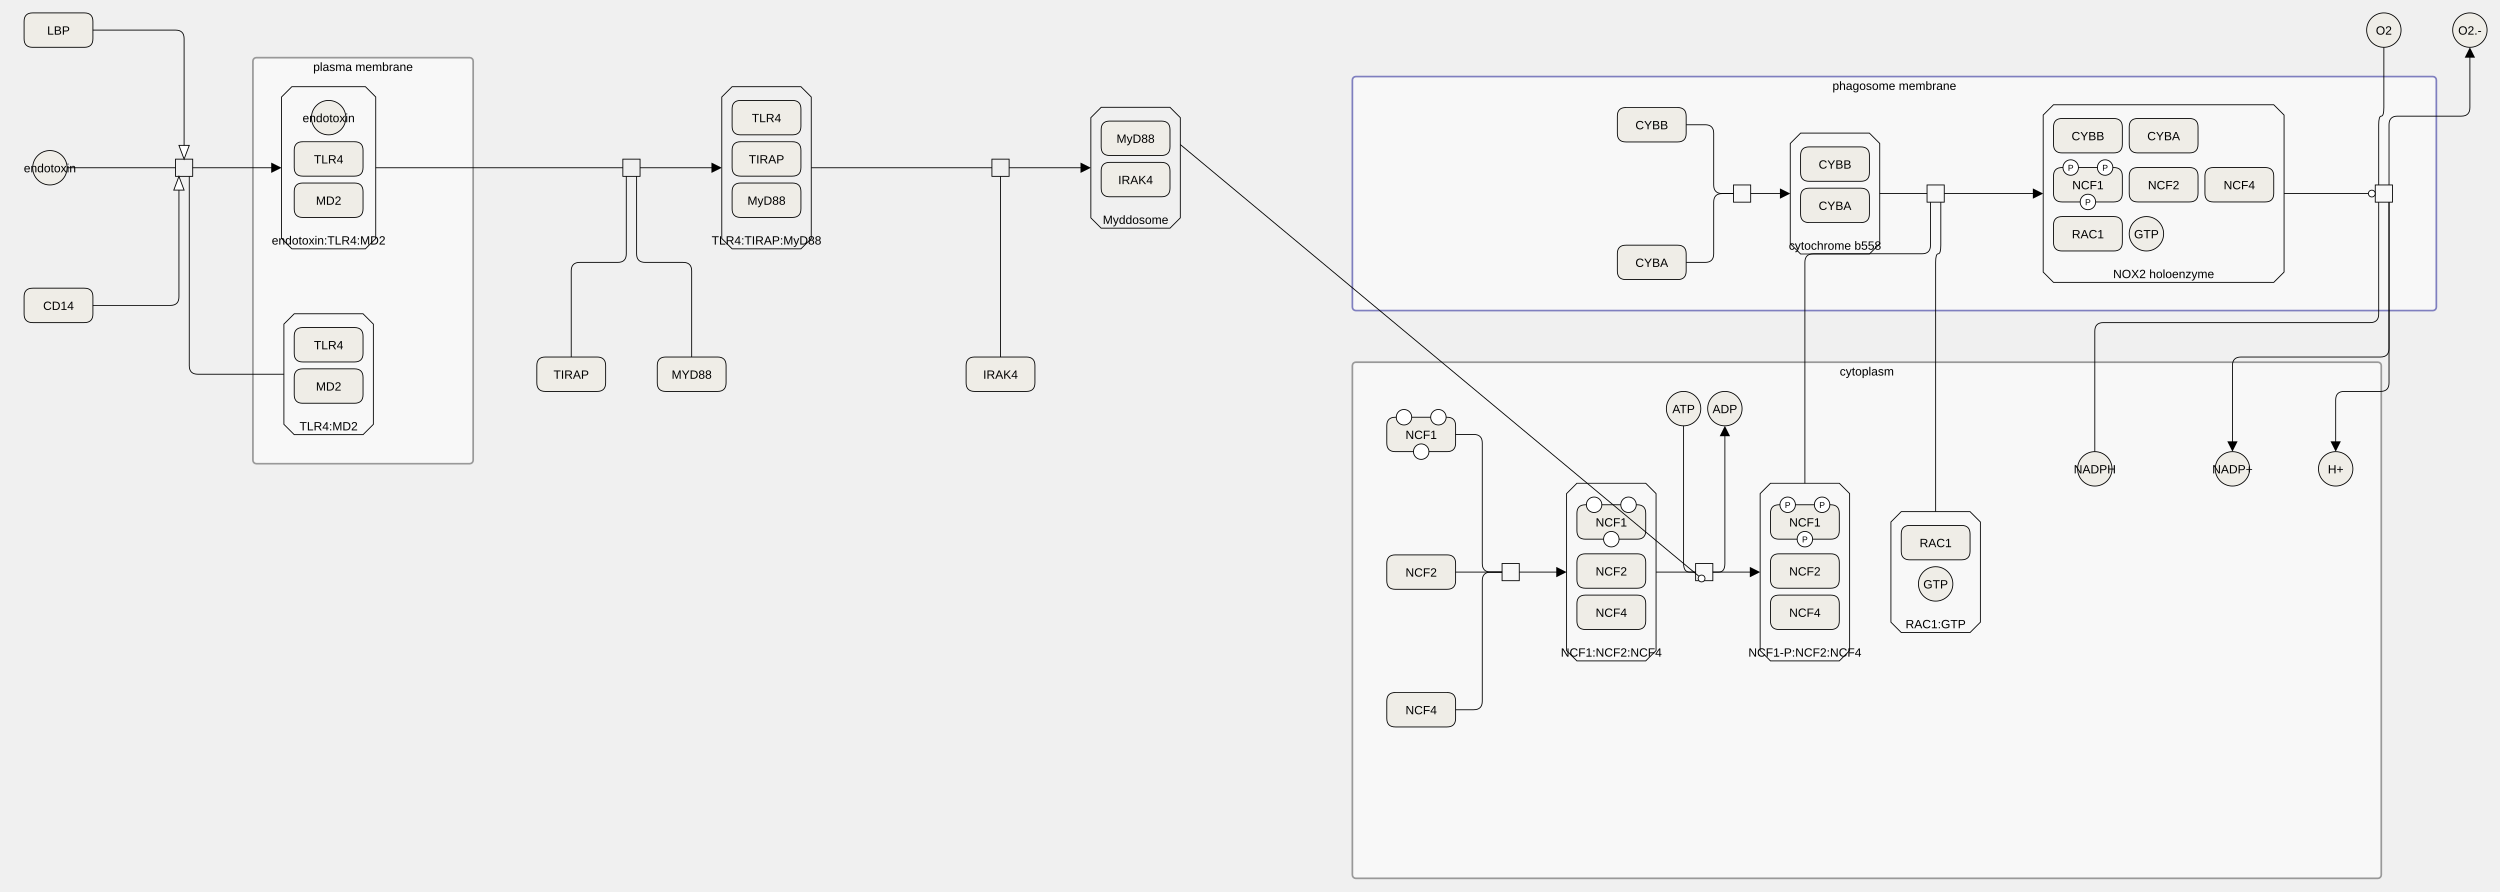
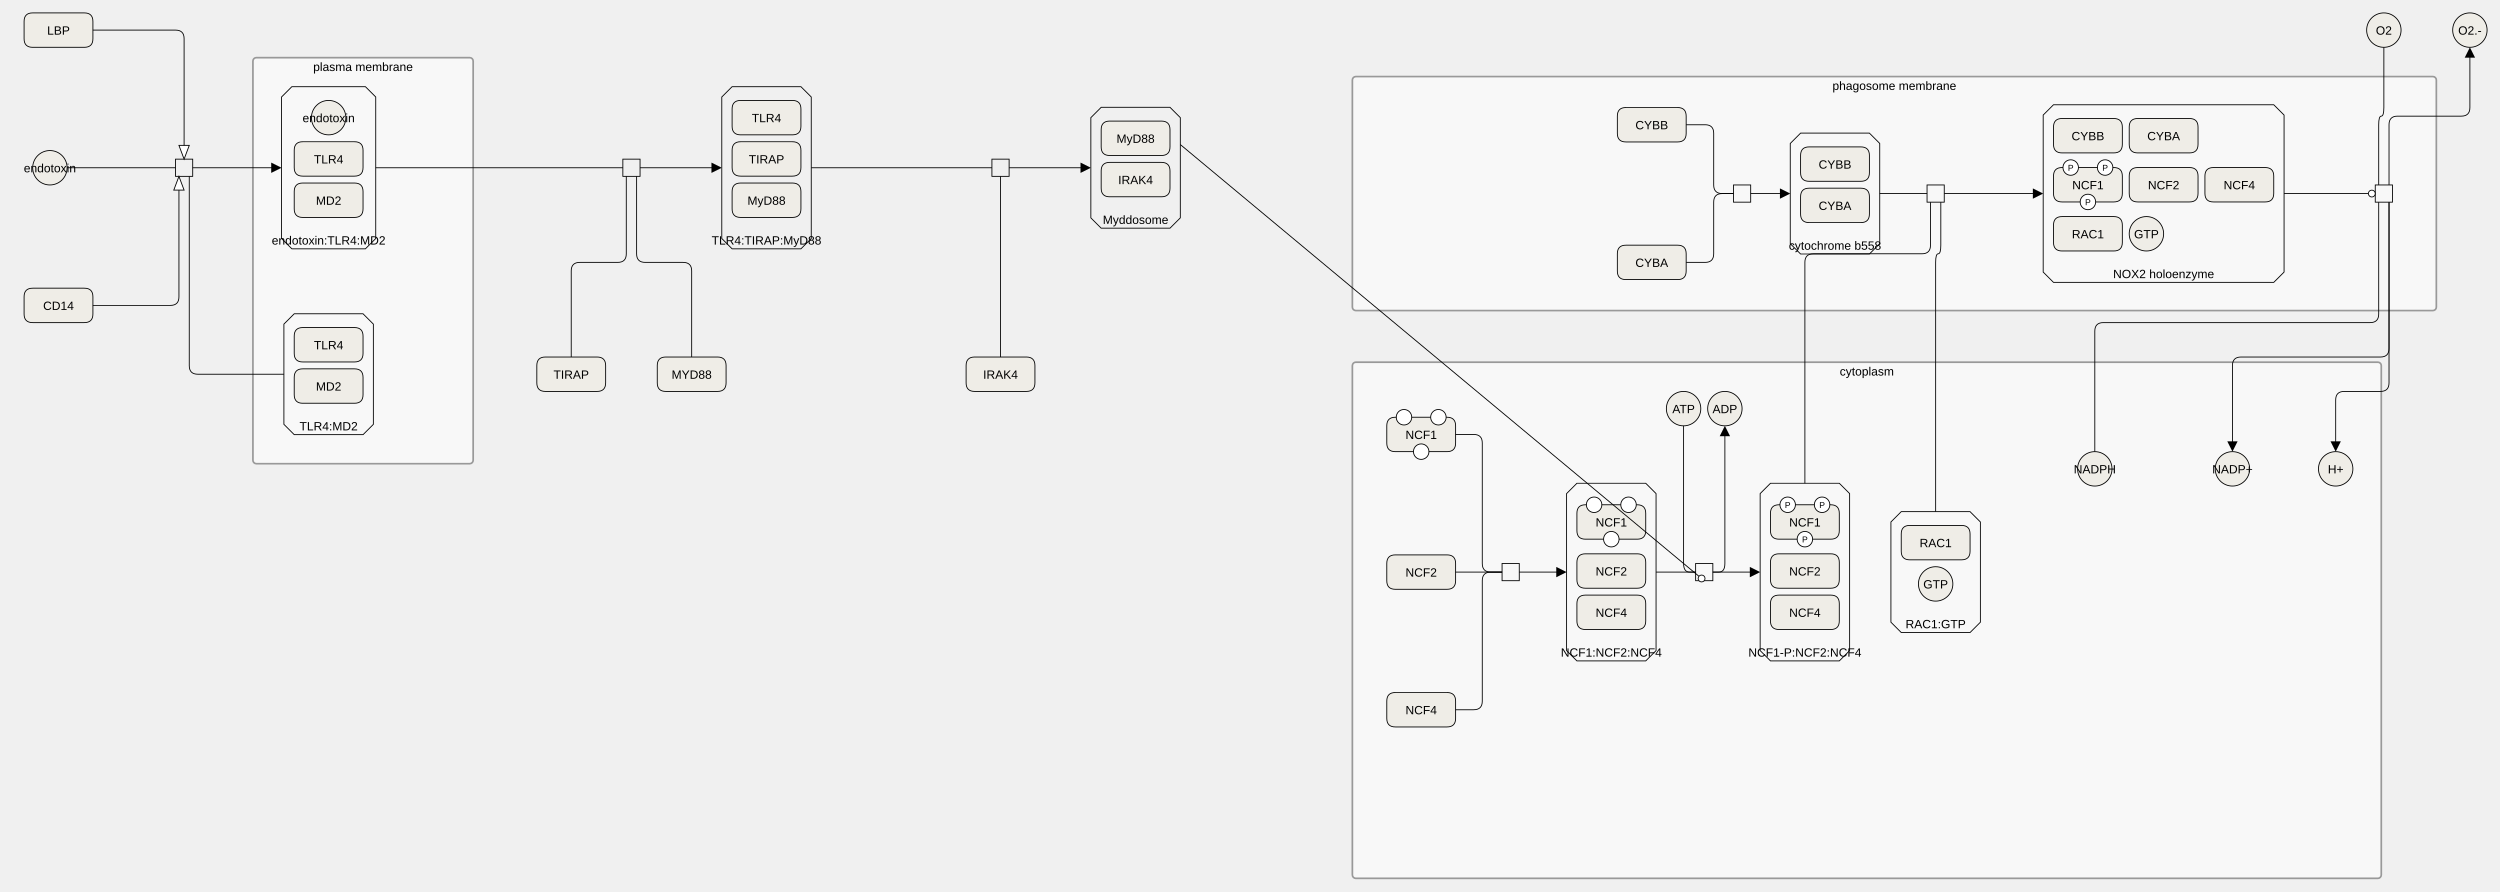
<svg xmlns="http://www.w3.org/2000/svg" width="2906" height="1036" viewBox="0 0 2906 1036" stroke-linecap="butt" stroke-miterlimit="10">
  <g transform="translate(28,15)">
    <path d="M1544 410 C1544 407.791 1545.791 406 1548 406 L2736 406 C2738.209 406 2740 407.791 2740 410 L2740 1002 C2740 1004.209 2738.209 1006 2736 1006 L1548 1006 C1545.791 1006 1544 1004.209 1544 1002 Z" fill="#F8F8F8" stroke="none" />
    <path d="M1544 410 C1544 407.791 1545.791 406 1548 406 L2736 406 C2738.209 406 2740 407.791 2740 410 L2740 1002 C2740 1004.209 2738.209 1006 2736 1006 L1548 1006 C1545.791 1006 1544 1004.209 1544 1002 Z" fill="none" stroke="#999999" stroke-width="2" />
    <text x="2142" y="421.541" text-anchor="middle" font-family="'Dialog', Arial, Helvetica, sans-serif" font-size="14" fill="#000000" stroke="none" xml:space="preserve">cytoplasm</text>
    <path d="M1544 78 C1544 75.791 1545.791 74 1548 74 L2800 74 C2802.209 74 2804 75.791 2804 78 L2804 342 C2804 344.209 2802.209 346 2800 346 L1548 346 C1545.791 346 1544 344.209 1544 342 Z" fill="#F8F8F8" stroke="none" />
-     <path d="M1544 78 C1544 75.791 1545.791 74 1548 74 L2800 74 C2802.209 74 2804 75.791 2804 78 L2804 342 C2804 344.209 2802.209 346 2800 346 L1548 346 C1545.791 346 1544 344.209 1544 342 Z" fill="none" stroke="#7F7FBF" stroke-width="2" />
+     <path d="M1544 78 C1544 75.791 1545.791 74 1548 74 L2800 74 C2802.209 74 2804 75.791 2804 78 L2804 342 C2804 344.209 2802.209 346 2800 346 L1548 346 C1545.791 346 1544 344.209 1544 342 Z" fill="none" stroke="#999999" stroke-width="2" />
    <text x="2174" y="89.541" text-anchor="middle" font-family="'Dialog', Arial, Helvetica, sans-serif" font-size="14" fill="#000000" stroke="none" xml:space="preserve">phagosome membrane</text>
    <path d="M266 56 C266 53.791 267.791 52 270 52 L518 52 C520.209 52 522 53.791 522 56 L522 520 C522 522.209 520.209 524 518 524 L270 524 C267.791 524 266 522.209 266 520 Z" fill="#F8F8F8" stroke="none" />
    <path d="M266 56 C266 53.791 267.791 52 270 52 L518 52 C520.209 52 522 53.791 522 56 L522 520 C522 522.209 520.209 524 518 524 L270 524 C267.791 524 266 522.209 266 520 Z" fill="none" stroke="#999999" stroke-width="2" />
    <text x="394" y="67.541" text-anchor="middle" font-family="'Dialog', Arial, Helvetica, sans-serif" font-size="14" fill="#000000" stroke="none" xml:space="preserve">plasma membrane</text>
    <path d="M1584 480 Q1584 470 1594 470 L1654 470 Q1664 470 1664 480 L1664 500 Q1664 510 1654 510 L1594 510 Q1584 510 1584 500 Z" fill="#EFEDE7" stroke="none" />
    <path d="M1584 480 Q1584 470 1594 470 L1654 470 Q1664 470 1664 480 L1664 500 Q1664 510 1654 510 L1594 510 Q1584 510 1584 500 Z" fill="none" stroke="#000000" />
    <text x="1624" y="495.291" text-anchor="middle" font-family="'Dialog', Arial, Helvetica, sans-serif" font-size="14" fill="#000000" stroke="none" xml:space="preserve">NCF1</text>
    <path d="M1595 470 C1595 465.029 1599.029 461 1604 461 L1604 461 C1608.971 461 1613 465.029 1613 470 L1613 470 C1613 474.971 1608.971 479 1604 479 L1604 479 C1599.029 479 1595 474.971 1595 470 Z" fill="#FFFFFF" stroke="none" />
    <path d="M1595 470 C1595 465.029 1599.029 461 1604 461 L1604 461 C1608.971 461 1613 465.029 1613 470 L1613 470 C1613 474.971 1608.971 479 1604 479 L1604 479 C1599.029 479 1595 474.971 1595 470 Z" fill="none" stroke="#000000" />
    <path d="M1635 470 C1635 465.029 1639.029 461 1644 461 L1644 461 C1648.971 461 1653 465.029 1653 470 L1653 470 C1653 474.971 1648.971 479 1644 479 L1644 479 C1639.029 479 1635 474.971 1635 470 Z" fill="#FFFFFF" stroke="none" />
    <path d="M1635 470 C1635 465.029 1639.029 461 1644 461 L1644 461 C1648.971 461 1653 465.029 1653 470 L1653 470 C1653 474.971 1648.971 479 1644 479 L1644 479 C1639.029 479 1635 474.971 1635 470 Z" fill="none" stroke="#000000" />
    <path d="M1615 510 C1615 505.029 1619.029 501 1624 501 L1624 501 C1628.971 501 1633 505.029 1633 510 L1633 510 C1633 514.971 1628.971 519 1624 519 L1624 519 C1619.029 519 1615 514.971 1615 510 Z" fill="#FFFFFF" stroke="none" />
    <path d="M1615 510 C1615 505.029 1619.029 501 1624 501 L1624 501 C1628.971 501 1633 505.029 1633 510 L1633 510 C1633 514.971 1628.971 519 1624 519 L1624 519 C1619.029 519 1615 514.971 1615 510 Z" fill="none" stroke="#000000" />
    <path d="M1584 640 Q1584 630 1594 630 L1654 630 Q1664 630 1664 640 L1664 660 Q1664 670 1654 670 L1594 670 Q1584 670 1584 660 Z" fill="#EFEDE7" stroke="none" />
    <path d="M1584 640 Q1584 630 1594 630 L1654 630 Q1664 630 1664 640 L1664 660 Q1664 670 1654 670 L1594 670 Q1584 670 1584 660 Z" fill="none" stroke="#000000" />
    <text x="1624" y="655.291" text-anchor="middle" font-family="'Dialog', Arial, Helvetica, sans-serif" font-size="14" fill="#000000" stroke="none" xml:space="preserve">NCF2</text>
    <path d="M1584 800 Q1584 790 1594 790 L1654 790 Q1664 790 1664 800 L1664 820 Q1664 830 1654 830 L1594 830 Q1584 830 1584 820 Z" fill="#EFEDE7" stroke="none" />
    <path d="M1584 800 Q1584 790 1594 790 L1654 790 Q1664 790 1664 800 L1664 820 Q1664 830 1654 830 L1594 830 Q1584 830 1584 820 Z" fill="none" stroke="#000000" />
    <text x="1624" y="815.291" text-anchor="middle" font-family="'Dialog', Arial, Helvetica, sans-serif" font-size="14" fill="#000000" stroke="none" xml:space="preserve">NCF4</text>
    <path d="M1805 546.75 L1885 546.75 L1897 558.75 L1897 741.25 L1885 753.25 L1805 753.25 L1793 741.25 L1793 558.75 Z" fill="none" stroke="#000000" />
    <text x="1845" y="748.291" text-anchor="middle" font-family="'Dialog', Arial, Helvetica, sans-serif" font-size="14" fill="#000000" stroke="none" xml:space="preserve">NCF1:NCF2:NCF4</text>
    <path d="M1805 581.75 Q1805 571.75 1815 571.75 L1875 571.75 Q1885 571.75 1885 581.75 L1885 601.75 Q1885 611.75 1875 611.75 L1815 611.75 Q1805 611.75 1805 601.75 Z" fill="#EFEDE7" stroke="none" />
    <path d="M1805 581.75 Q1805 571.75 1815 571.75 L1875 571.75 Q1885 571.75 1885 581.75 L1885 601.75 Q1885 611.75 1875 611.75 L1815 611.75 Q1805 611.75 1805 601.75 Z" fill="none" stroke="#000000" />
    <text x="1845" y="597.041" text-anchor="middle" font-family="'Dialog', Arial, Helvetica, sans-serif" font-size="14" fill="#000000" stroke="none" xml:space="preserve">NCF1</text>
    <path d="M1816 571.75 C1816 566.779 1820.029 562.75 1825 562.75 L1825 562.75 C1829.971 562.75 1834 566.779 1834 571.75 L1834 571.75 C1834 576.721 1829.971 580.75 1825 580.75 L1825 580.75 C1820.029 580.75 1816 576.721 1816 571.75 Z" fill="#FFFFFF" stroke="none" />
    <path d="M1816 571.75 C1816 566.779 1820.029 562.75 1825 562.75 L1825 562.75 C1829.971 562.75 1834 566.779 1834 571.75 L1834 571.75 C1834 576.721 1829.971 580.75 1825 580.75 L1825 580.75 C1820.029 580.75 1816 576.721 1816 571.75 Z" fill="none" stroke="#000000" />
    <path d="M1856 571.75 C1856 566.779 1860.029 562.75 1865 562.75 L1865 562.75 C1869.971 562.75 1874 566.779 1874 571.75 L1874 571.75 C1874 576.721 1869.971 580.75 1865 580.75 L1865 580.75 C1860.029 580.75 1856 576.721 1856 571.75 Z" fill="#FFFFFF" stroke="none" />
    <path d="M1856 571.75 C1856 566.779 1860.029 562.75 1865 562.75 L1865 562.75 C1869.971 562.75 1874 566.779 1874 571.75 L1874 571.75 C1874 576.721 1869.971 580.75 1865 580.75 L1865 580.75 C1860.029 580.75 1856 576.721 1856 571.75 Z" fill="none" stroke="#000000" />
    <path d="M1836 611.75 C1836 606.779 1840.029 602.75 1845 602.75 L1845 602.75 C1849.971 602.75 1854 606.779 1854 611.75 L1854 611.75 C1854 616.721 1849.971 620.75 1845 620.75 L1845 620.75 C1840.029 620.75 1836 616.721 1836 611.75 Z" fill="#FFFFFF" stroke="none" />
    <path d="M1836 611.75 C1836 606.779 1840.029 602.75 1845 602.75 L1845 602.75 C1849.971 602.75 1854 606.779 1854 611.75 L1854 611.75 C1854 616.721 1849.971 620.75 1845 620.75 L1845 620.75 C1840.029 620.75 1836 616.721 1836 611.75 Z" fill="none" stroke="#000000" />
    <path d="M1805 638.75 Q1805 628.75 1815 628.75 L1875 628.75 Q1885 628.75 1885 638.75 L1885 658.75 Q1885 668.75 1875 668.75 L1815 668.75 Q1805 668.75 1805 658.75 Z" fill="#EFEDE7" stroke="none" />
    <path d="M1805 638.75 Q1805 628.75 1815 628.75 L1875 628.75 Q1885 628.75 1885 638.75 L1885 658.75 Q1885 668.75 1875 668.75 L1815 668.75 Q1805 668.75 1805 658.75 Z" fill="none" stroke="#000000" />
    <text x="1845" y="654.041" text-anchor="middle" font-family="'Dialog', Arial, Helvetica, sans-serif" font-size="14" fill="#000000" stroke="none" xml:space="preserve">NCF2</text>
    <path d="M1805 686.75 Q1805 676.75 1815 676.75 L1875 676.75 Q1885 676.75 1885 686.75 L1885 706.75 Q1885 716.75 1875 716.75 L1815 716.75 Q1805 716.75 1805 706.75 Z" fill="#EFEDE7" stroke="none" />
    <path d="M1805 686.75 Q1805 676.75 1815 676.75 L1875 676.75 Q1885 676.75 1885 686.75 L1885 706.75 Q1885 716.75 1875 716.75 L1815 716.75 Q1805 716.75 1805 706.75 Z" fill="none" stroke="#000000" />
    <text x="1845" y="702.041" text-anchor="middle" font-family="'Dialog', Arial, Helvetica, sans-serif" font-size="14" fill="#000000" stroke="none" xml:space="preserve">NCF4</text>
    <path d="M1909 460 C1909 448.954 1917.954 440 1929 440 L1929 440 C1940.046 440 1949 448.954 1949 460 L1949 460 C1949 471.046 1940.046 480 1929 480 L1929 480 C1917.954 480 1909 471.046 1909 460 Z" fill="#EFEDE7" stroke="none" />
    <path d="M1909 460 C1909 448.954 1917.954 440 1929 440 L1929 440 C1940.046 440 1949 448.954 1949 460 L1949 460 C1949 471.046 1940.046 480 1929 480 L1929 480 C1917.954 480 1909 471.046 1909 460 Z" fill="none" stroke="#000000" />
    <text x="1929" y="465.291" text-anchor="middle" font-family="'Dialog', Arial, Helvetica, sans-serif" font-size="14" fill="#000000" stroke="none" xml:space="preserve">ATP</text>
    <path d="M1957 460 C1957 448.954 1965.954 440 1977 440 L1977 440 C1988.046 440 1997 448.954 1997 460 L1997 460 C1997 471.046 1988.046 480 1977 480 L1977 480 C1965.954 480 1957 471.046 1957 460 Z" fill="#EFEDE7" stroke="none" />
    <path d="M1957 460 C1957 448.954 1965.954 440 1977 440 L1977 440 C1988.046 440 1997 448.954 1997 460 L1997 460 C1997 471.046 1988.046 480 1977 480 L1977 480 C1965.954 480 1957 471.046 1957 460 Z" fill="none" stroke="#000000" />
    <text x="1977" y="465.291" text-anchor="middle" font-family="'Dialog', Arial, Helvetica, sans-serif" font-size="14" fill="#000000" stroke="none" xml:space="preserve">ADP</text>
    <path d="M2030 546.75 L2110 546.75 L2122 558.75 L2122 741.25 L2110 753.25 L2030 753.25 L2018 741.25 L2018 558.75 Z" fill="none" stroke="#000000" />
    <text x="2070" y="748.291" text-anchor="middle" font-family="'Dialog', Arial, Helvetica, sans-serif" font-size="14" fill="#000000" stroke="none" xml:space="preserve">NCF1-P:NCF2:NCF4</text>
    <path d="M2030 581.75 Q2030 571.75 2040 571.75 L2100 571.75 Q2110 571.75 2110 581.75 L2110 601.75 Q2110 611.75 2100 611.75 L2040 611.75 Q2030 611.75 2030 601.75 Z" fill="#EFEDE7" stroke="none" />
    <path d="M2030 581.75 Q2030 571.75 2040 571.75 L2100 571.75 Q2110 571.75 2110 581.75 L2110 601.75 Q2110 611.75 2100 611.75 L2040 611.75 Q2030 611.75 2030 601.75 Z" fill="none" stroke="#000000" />
    <text x="2070" y="597.041" text-anchor="middle" font-family="'Dialog', Arial, Helvetica, sans-serif" font-size="14" fill="#000000" stroke="none" xml:space="preserve">NCF1</text>
    <path d="M2041 571.75 C2041 566.779 2045.029 562.75 2050 562.75 L2050 562.75 C2054.971 562.75 2059 566.779 2059 571.75 L2059 571.75 C2059 576.721 2054.971 580.75 2050 580.75 L2050 580.75 C2045.029 580.75 2041 576.721 2041 571.75 Z" fill="#FFFFFF" stroke="none" />
    <path d="M2041 571.75 C2041 566.779 2045.029 562.75 2050 562.75 L2050 562.75 C2054.971 562.75 2059 566.779 2059 571.75 L2059 571.75 C2059 576.721 2054.971 580.75 2050 580.75 L2050 580.75 C2045.029 580.75 2041 576.721 2041 571.75 Z" fill="none" stroke="#000000" />
    <text x="2050" y="575.529" text-anchor="middle" font-family="'Dialog', Arial, Helvetica, sans-serif" font-size="10" fill="#000000" stroke="none" xml:space="preserve">P</text>
    <path d="M2081 571.75 C2081 566.779 2085.029 562.75 2090 562.75 L2090 562.75 C2094.971 562.75 2099 566.779 2099 571.75 L2099 571.75 C2099 576.721 2094.971 580.75 2090 580.75 L2090 580.75 C2085.029 580.75 2081 576.721 2081 571.75 Z" fill="#FFFFFF" stroke="none" />
    <path d="M2081 571.75 C2081 566.779 2085.029 562.75 2090 562.75 L2090 562.75 C2094.971 562.75 2099 566.779 2099 571.75 L2099 571.75 C2099 576.721 2094.971 580.75 2090 580.75 L2090 580.75 C2085.029 580.75 2081 576.721 2081 571.75 Z" fill="none" stroke="#000000" />
    <text x="2090" y="575.529" text-anchor="middle" font-family="'Dialog', Arial, Helvetica, sans-serif" font-size="10" fill="#000000" stroke="none" xml:space="preserve">P</text>
    <path d="M2061 611.75 C2061 606.779 2065.029 602.75 2070 602.75 L2070 602.75 C2074.971 602.75 2079 606.779 2079 611.75 L2079 611.75 C2079 616.721 2074.971 620.75 2070 620.75 L2070 620.75 C2065.029 620.75 2061 616.721 2061 611.75 Z" fill="#FFFFFF" stroke="none" />
    <path d="M2061 611.75 C2061 606.779 2065.029 602.75 2070 602.75 L2070 602.75 C2074.971 602.75 2079 606.779 2079 611.75 L2079 611.75 C2079 616.721 2074.971 620.75 2070 620.75 L2070 620.75 C2065.029 620.75 2061 616.721 2061 611.75 Z" fill="none" stroke="#000000" />
    <text x="2070" y="615.529" text-anchor="middle" font-family="'Dialog', Arial, Helvetica, sans-serif" font-size="10" fill="#000000" stroke="none" xml:space="preserve">P</text>
    <path d="M2030 638.75 Q2030 628.75 2040 628.75 L2100 628.75 Q2110 628.75 2110 638.75 L2110 658.75 Q2110 668.75 2100 668.75 L2040 668.75 Q2030 668.75 2030 658.75 Z" fill="#EFEDE7" stroke="none" />
    <path d="M2030 638.75 Q2030 628.75 2040 628.75 L2100 628.75 Q2110 628.75 2110 638.75 L2110 658.75 Q2110 668.75 2100 668.75 L2040 668.75 Q2030 668.75 2030 658.75 Z" fill="none" stroke="#000000" />
    <text x="2070" y="654.041" text-anchor="middle" font-family="'Dialog', Arial, Helvetica, sans-serif" font-size="14" fill="#000000" stroke="none" xml:space="preserve">NCF2</text>
    <path d="M2030 686.75 Q2030 676.75 2040 676.75 L2100 676.75 Q2110 676.75 2110 686.75 L2110 706.75 Q2110 716.75 2100 716.75 L2040 716.75 Q2030 716.75 2030 706.75 Z" fill="#EFEDE7" stroke="none" />
    <path d="M2030 686.75 Q2030 676.75 2040 676.75 L2100 676.75 Q2110 676.75 2110 686.75 L2110 706.75 Q2110 716.75 2100 716.75 L2040 716.75 Q2030 716.75 2030 706.75 Z" fill="none" stroke="#000000" />
    <text x="2070" y="702.041" text-anchor="middle" font-family="'Dialog', Arial, Helvetica, sans-serif" font-size="14" fill="#000000" stroke="none" xml:space="preserve">NCF4</text>
    <path d="M2182 579.75 L2262 579.75 L2274 591.75 L2274 708.25 L2262 720.25 L2182 720.25 L2170 708.25 L2170 591.75 Z" fill="none" stroke="#000000" />
    <text x="2222" y="715.291" text-anchor="middle" font-family="'Dialog', Arial, Helvetica, sans-serif" font-size="14" fill="#000000" stroke="none" xml:space="preserve">RAC1:GTP</text>
    <path d="M2182 605.75 Q2182 595.75 2192 595.75 L2252 595.75 Q2262 595.75 2262 605.75 L2262 625.75 Q2262 635.75 2252 635.75 L2192 635.75 Q2182 635.75 2182 625.75 Z" fill="#EFEDE7" stroke="none" />
    <path d="M2182 605.75 Q2182 595.75 2192 595.75 L2252 595.75 Q2262 595.75 2262 605.75 L2262 625.75 Q2262 635.75 2252 635.75 L2192 635.75 Q2182 635.75 2182 625.75 Z" fill="none" stroke="#000000" />
    <text x="2222" y="621.041" text-anchor="middle" font-family="'Dialog', Arial, Helvetica, sans-serif" font-size="14" fill="#000000" stroke="none" xml:space="preserve">RAC1</text>
    <path d="M2202 663.75 C2202 652.704 2210.954 643.75 2222 643.75 L2222 643.75 C2233.046 643.75 2242 652.704 2242 663.75 L2242 663.75 C2242 674.796 2233.046 683.75 2222 683.75 L2222 683.75 C2210.954 683.75 2202 674.796 2202 663.75 Z" fill="#EFEDE7" stroke="none" />
    <path d="M2202 663.75 C2202 652.704 2210.954 643.75 2222 643.75 L2222 643.75 C2233.046 643.75 2242 652.704 2242 663.75 L2242 663.75 C2242 674.796 2233.046 683.75 2222 683.75 L2222 683.75 C2210.954 683.75 2202 674.796 2202 663.75 Z" fill="none" stroke="#000000" />
    <text x="2222" y="669.041" text-anchor="middle" font-family="'Dialog', Arial, Helvetica, sans-serif" font-size="14" fill="#000000" stroke="none" xml:space="preserve">GTP</text>
    <path d="M2387 530 C2387 518.954 2395.954 510 2407 510 L2407 510 C2418.046 510 2427 518.954 2427 530 L2427 530 C2427 541.046 2418.046 550 2407 550 L2407 550 C2395.954 550 2387 541.046 2387 530 Z" fill="#EFEDE7" stroke="none" />
    <path d="M2387 530 C2387 518.954 2395.954 510 2407 510 L2407 510 C2418.046 510 2427 518.954 2427 530 L2427 530 C2427 541.046 2418.046 550 2407 550 L2407 550 C2395.954 550 2387 541.046 2387 530 Z" fill="none" stroke="#000000" />
    <text x="2407" y="535.291" text-anchor="middle" font-family="'Dialog', Arial, Helvetica, sans-serif" font-size="14" fill="#000000" stroke="none" xml:space="preserve">NADPH</text>
    <path d="M2547 530 C2547 518.954 2555.954 510 2567 510 L2567 510 C2578.046 510 2587 518.954 2587 530 L2587 530 C2587 541.046 2578.046 550 2567 550 L2567 550 C2555.954 550 2547 541.046 2547 530 Z" fill="#EFEDE7" stroke="none" />
    <path d="M2547 530 C2547 518.954 2555.954 510 2567 510 L2567 510 C2578.046 510 2587 518.954 2587 530 L2587 530 C2587 541.046 2578.046 550 2567 550 L2567 550 C2555.954 550 2547 541.046 2547 530 Z" fill="none" stroke="#000000" />
    <text x="2567" y="535.291" text-anchor="middle" font-family="'Dialog', Arial, Helvetica, sans-serif" font-size="14" fill="#000000" stroke="none" xml:space="preserve">NADP+</text>
    <path d="M2667 530 C2667 518.954 2675.954 510 2687 510 L2687 510 C2698.046 510 2707 518.954 2707 530 L2707 530 C2707 541.046 2698.046 550 2687 550 L2687 550 C2675.954 550 2667 541.046 2667 530 Z" fill="#EFEDE7" stroke="none" />
    <path d="M2667 530 C2667 518.954 2675.954 510 2687 510 L2687 510 C2698.046 510 2707 518.954 2707 530 L2707 530 C2707 541.046 2698.046 550 2687 550 L2687 550 C2675.954 550 2667 541.046 2667 530 Z" fill="none" stroke="#000000" />
    <text x="2687" y="535.291" text-anchor="middle" font-family="'Dialog', Arial, Helvetica, sans-serif" font-size="14" fill="#000000" stroke="none" xml:space="preserve">H+</text>
    <path d="M1718 640 L1738 640 L1738 660 L1718 660 Z" fill="none" stroke="#000000" />
    <path d="M1943 640 L1963 640 L1963 660 L1943 660 Z" fill="none" stroke="#000000" />
    <path d="M1852 120 Q1852 110 1862 110 L1922 110 Q1932 110 1932 120 L1932 140 Q1932 150 1922 150 L1862 150 Q1852 150 1852 140 Z" fill="#EFEDE7" stroke="none" />
    <path d="M1852 120 Q1852 110 1862 110 L1922 110 Q1932 110 1932 120 L1932 140 Q1932 150 1922 150 L1862 150 Q1852 150 1852 140 Z" fill="none" stroke="#000000" />
    <text x="1892" y="135.291" text-anchor="middle" font-family="'Dialog', Arial, Helvetica, sans-serif" font-size="14" fill="#000000" stroke="none" xml:space="preserve">CYBB</text>
    <path d="M1852 280 Q1852 270 1862 270 L1922 270 Q1932 270 1932 280 L1932 300 Q1932 310 1922 310 L1862 310 Q1852 310 1852 300 Z" fill="#EFEDE7" stroke="none" />
    <path d="M1852 280 Q1852 270 1862 270 L1922 270 Q1932 270 1932 280 L1932 300 Q1932 310 1922 310 L1862 310 Q1852 310 1852 300 Z" fill="none" stroke="#000000" />
    <text x="1892" y="295.291" text-anchor="middle" font-family="'Dialog', Arial, Helvetica, sans-serif" font-size="14" fill="#000000" stroke="none" xml:space="preserve">CYBA</text>
    <path d="M2065 139.75 L2145 139.75 L2157 151.75 L2157 268.25 L2145 280.25 L2065 280.25 L2053 268.25 L2053 151.75 Z" fill="none" stroke="#000000" />
    <text x="2105" y="275.291" text-anchor="middle" font-family="'Dialog', Arial, Helvetica, sans-serif" font-size="14" fill="#000000" stroke="none" xml:space="preserve">cytochrome b558</text>
    <path d="M2065 165.75 Q2065 155.75 2075 155.75 L2135 155.75 Q2145 155.75 2145 165.75 L2145 185.75 Q2145 195.75 2135 195.75 L2075 195.75 Q2065 195.75 2065 185.75 Z" fill="#EFEDE7" stroke="none" />
    <path d="M2065 165.75 Q2065 155.75 2075 155.75 L2135 155.75 Q2145 155.75 2145 165.75 L2145 185.75 Q2145 195.75 2135 195.75 L2075 195.75 Q2065 195.75 2065 185.75 Z" fill="none" stroke="#000000" />
    <text x="2105" y="181.041" text-anchor="middle" font-family="'Dialog', Arial, Helvetica, sans-serif" font-size="14" fill="#000000" stroke="none" xml:space="preserve">CYBB</text>
    <path d="M2065 213.75 Q2065 203.75 2075 203.75 L2135 203.75 Q2145 203.75 2145 213.75 L2145 233.75 Q2145 243.75 2135 243.75 L2075 243.75 Q2065 243.75 2065 233.75 Z" fill="#EFEDE7" stroke="none" />
    <path d="M2065 213.75 Q2065 203.75 2075 203.75 L2135 203.75 Q2145 203.75 2145 213.75 L2145 233.75 Q2145 243.75 2135 243.75 L2075 243.75 Q2065 243.75 2065 233.75 Z" fill="none" stroke="#000000" />
    <text x="2105" y="229.041" text-anchor="middle" font-family="'Dialog', Arial, Helvetica, sans-serif" font-size="14" fill="#000000" stroke="none" xml:space="preserve">CYBA</text>
    <path d="M2359 106.75 L2615 106.75 L2627 118.75 L2627 301.25 L2615 313.25 L2359 313.25 L2347 301.25 L2347 118.75 Z" fill="none" stroke="#000000" />
    <text x="2487" y="308.291" text-anchor="middle" font-family="'Dialog', Arial, Helvetica, sans-serif" font-size="14" fill="#000000" stroke="none" xml:space="preserve">NOX2 holoenzyme</text>
    <path d="M2359 132.75 Q2359 122.75 2369 122.75 L2429 122.75 Q2439 122.75 2439 132.75 L2439 152.75 Q2439 162.75 2429 162.75 L2369 162.75 Q2359 162.75 2359 152.75 Z" fill="#EFEDE7" stroke="none" />
    <path d="M2359 132.75 Q2359 122.75 2369 122.75 L2429 122.75 Q2439 122.75 2439 132.75 L2439 152.75 Q2439 162.75 2429 162.75 L2369 162.75 Q2359 162.75 2359 152.75 Z" fill="none" stroke="#000000" />
    <text x="2399" y="148.041" text-anchor="middle" font-family="'Dialog', Arial, Helvetica, sans-serif" font-size="14" fill="#000000" stroke="none" xml:space="preserve">CYBB</text>
    <path d="M2447 132.75 Q2447 122.75 2457 122.75 L2517 122.75 Q2527 122.75 2527 132.75 L2527 152.75 Q2527 162.75 2517 162.75 L2457 162.75 Q2447 162.75 2447 152.75 Z" fill="#EFEDE7" stroke="none" />
    <path d="M2447 132.75 Q2447 122.75 2457 122.75 L2517 122.75 Q2527 122.75 2527 132.75 L2527 152.75 Q2527 162.75 2517 162.75 L2457 162.75 Q2447 162.75 2447 152.75 Z" fill="none" stroke="#000000" />
    <text x="2487" y="148.041" text-anchor="middle" font-family="'Dialog', Arial, Helvetica, sans-serif" font-size="14" fill="#000000" stroke="none" xml:space="preserve">CYBA</text>
    <path d="M2359 246.75 Q2359 236.75 2369 236.75 L2429 236.75 Q2439 236.75 2439 246.75 L2439 266.75 Q2439 276.75 2429 276.75 L2369 276.75 Q2359 276.75 2359 266.75 Z" fill="#EFEDE7" stroke="none" />
    <path d="M2359 246.75 Q2359 236.75 2369 236.75 L2429 236.75 Q2439 236.75 2439 246.75 L2439 266.75 Q2439 276.75 2429 276.75 L2369 276.75 Q2359 276.75 2359 266.75 Z" fill="none" stroke="#000000" />
    <text x="2399" y="262.041" text-anchor="middle" font-family="'Dialog', Arial, Helvetica, sans-serif" font-size="14" fill="#000000" stroke="none" xml:space="preserve">RAC1</text>
    <path d="M2447 256.75 C2447 245.704 2455.954 236.75 2467 236.75 L2467 236.75 C2478.046 236.75 2487 245.704 2487 256.75 L2487 256.75 C2487 267.796 2478.046 276.75 2467 276.75 L2467 276.75 C2455.954 276.75 2447 267.796 2447 256.75 Z" fill="#EFEDE7" stroke="none" />
    <path d="M2447 256.75 C2447 245.704 2455.954 236.75 2467 236.75 L2467 236.75 C2478.046 236.75 2487 245.704 2487 256.75 L2487 256.75 C2487 267.796 2478.046 276.75 2467 276.75 L2467 276.75 C2455.954 276.75 2447 267.796 2447 256.75 Z" fill="none" stroke="#000000" />
    <text x="2467" y="262.041" text-anchor="middle" font-family="'Dialog', Arial, Helvetica, sans-serif" font-size="14" fill="#000000" stroke="none" xml:space="preserve">GTP</text>
    <path d="M2359 189.75 Q2359 179.75 2369 179.75 L2429 179.75 Q2439 179.75 2439 189.75 L2439 209.75 Q2439 219.75 2429 219.75 L2369 219.75 Q2359 219.75 2359 209.75 Z" fill="#EFEDE7" stroke="none" />
    <path d="M2359 189.75 Q2359 179.75 2369 179.75 L2429 179.75 Q2439 179.75 2439 189.75 L2439 209.75 Q2439 219.75 2429 219.75 L2369 219.75 Q2359 219.75 2359 209.75 Z" fill="none" stroke="#000000" />
    <text x="2399" y="205.041" text-anchor="middle" font-family="'Dialog', Arial, Helvetica, sans-serif" font-size="14" fill="#000000" stroke="none" xml:space="preserve">NCF1</text>
    <path d="M2370 179.75 C2370 174.779 2374.029 170.75 2379 170.75 L2379 170.75 C2383.971 170.75 2388 174.779 2388 179.75 L2388 179.75 C2388 184.721 2383.971 188.75 2379 188.75 L2379 188.75 C2374.029 188.75 2370 184.721 2370 179.75 Z" fill="#FFFFFF" stroke="none" />
    <path d="M2370 179.75 C2370 174.779 2374.029 170.75 2379 170.75 L2379 170.75 C2383.971 170.75 2388 174.779 2388 179.75 L2388 179.75 C2388 184.721 2383.971 188.75 2379 188.75 L2379 188.75 C2374.029 188.75 2370 184.721 2370 179.75 Z" fill="none" stroke="#000000" />
    <text x="2379" y="183.53" text-anchor="middle" font-family="'Dialog', Arial, Helvetica, sans-serif" font-size="10" fill="#000000" stroke="none" xml:space="preserve">P</text>
    <path d="M2410 179.75 C2410 174.779 2414.029 170.75 2419 170.75 L2419 170.75 C2423.971 170.75 2428 174.779 2428 179.75 L2428 179.75 C2428 184.721 2423.971 188.75 2419 188.75 L2419 188.75 C2414.029 188.75 2410 184.721 2410 179.75 Z" fill="#FFFFFF" stroke="none" />
    <path d="M2410 179.75 C2410 174.779 2414.029 170.75 2419 170.75 L2419 170.75 C2423.971 170.75 2428 174.779 2428 179.75 L2428 179.75 C2428 184.721 2423.971 188.75 2419 188.75 L2419 188.75 C2414.029 188.75 2410 184.721 2410 179.75 Z" fill="none" stroke="#000000" />
    <text x="2419" y="183.53" text-anchor="middle" font-family="'Dialog', Arial, Helvetica, sans-serif" font-size="10" fill="#000000" stroke="none" xml:space="preserve">P</text>
    <path d="M2390 219.75 C2390 214.779 2394.029 210.75 2399 210.75 L2399 210.75 C2403.971 210.75 2408 214.779 2408 219.75 L2408 219.75 C2408 224.721 2403.971 228.75 2399 228.75 L2399 228.75 C2394.029 228.75 2390 224.721 2390 219.75 Z" fill="#FFFFFF" stroke="none" />
    <path d="M2390 219.75 C2390 214.779 2394.029 210.75 2399 210.75 L2399 210.75 C2403.971 210.75 2408 214.779 2408 219.75 L2408 219.75 C2408 224.721 2403.971 228.75 2399 228.75 L2399 228.75 C2394.029 228.75 2390 224.721 2390 219.75 Z" fill="none" stroke="#000000" />
    <text x="2399" y="223.53" text-anchor="middle" font-family="'Dialog', Arial, Helvetica, sans-serif" font-size="10" fill="#000000" stroke="none" xml:space="preserve">P</text>
    <path d="M2447 189.75 Q2447 179.75 2457 179.75 L2517 179.75 Q2527 179.75 2527 189.75 L2527 209.75 Q2527 219.75 2517 219.75 L2457 219.75 Q2447 219.75 2447 209.75 Z" fill="#EFEDE7" stroke="none" />
    <path d="M2447 189.75 Q2447 179.75 2457 179.75 L2517 179.75 Q2527 179.75 2527 189.75 L2527 209.75 Q2527 219.75 2517 219.75 L2457 219.75 Q2447 219.75 2447 209.75 Z" fill="none" stroke="#000000" />
    <text x="2487" y="205.041" text-anchor="middle" font-family="'Dialog', Arial, Helvetica, sans-serif" font-size="14" fill="#000000" stroke="none" xml:space="preserve">NCF2</text>
    <path d="M2535 189.75 Q2535 179.75 2545 179.75 L2605 179.75 Q2615 179.75 2615 189.75 L2615 209.75 Q2615 219.75 2605 219.75 L2545 219.75 Q2535 219.75 2535 209.75 Z" fill="#EFEDE7" stroke="none" />
    <path d="M2535 189.75 Q2535 179.75 2545 179.75 L2605 179.75 Q2615 179.75 2615 189.75 L2615 209.75 Q2615 219.75 2605 219.75 L2545 219.75 Q2535 219.75 2535 209.75 Z" fill="none" stroke="#000000" />
    <text x="2575" y="205.041" text-anchor="middle" font-family="'Dialog', Arial, Helvetica, sans-serif" font-size="14" fill="#000000" stroke="none" xml:space="preserve">NCF4</text>
    <path d="M1987 200 L2007 200 L2007 220 L1987 220 Z" fill="none" stroke="#000000" />
    <path d="M2212 200 L2232 200 L2232 220 L2212 220 Z" fill="none" stroke="#000000" />
    <path d="M2733 200 L2753 200 L2753 220 L2733 220 Z" fill="none" stroke="#000000" />
    <path d="M314 349.75 L394 349.75 L406 361.75 L406 478.25 L394 490.25 L314 490.25 L302 478.25 L302 361.75 Z" fill="none" stroke="#000000" />
    <text x="354" y="485.291" text-anchor="middle" font-family="'Dialog', Arial, Helvetica, sans-serif" font-size="14" fill="#000000" stroke="none" xml:space="preserve">TLR4:MD2</text>
    <path d="M314 375.75 Q314 365.75 324 365.75 L384 365.75 Q394 365.75 394 375.75 L394 395.75 Q394 405.75 384 405.75 L324 405.75 Q314 405.75 314 395.75 Z" fill="#EFEDE7" stroke="none" />
    <path d="M314 375.75 Q314 365.75 324 365.75 L384 365.75 Q394 365.75 394 375.75 L394 395.75 Q394 405.75 384 405.75 L324 405.75 Q314 405.75 314 395.75 Z" fill="none" stroke="#000000" />
    <text x="354" y="391.041" text-anchor="middle" font-family="'Dialog', Arial, Helvetica, sans-serif" font-size="14" fill="#000000" stroke="none" xml:space="preserve">TLR4</text>
    <path d="M314 423.75 Q314 413.75 324 413.75 L384 413.75 Q394 413.75 394 423.75 L394 443.75 Q394 453.75 384 453.75 L324 453.75 Q314 453.75 314 443.75 Z" fill="#EFEDE7" stroke="none" />
    <path d="M314 423.75 Q314 413.75 324 413.75 L384 413.75 Q394 413.75 394 423.75 L394 443.75 Q394 453.75 384 453.75 L324 453.75 Q314 453.75 314 443.75 Z" fill="none" stroke="#000000" />
    <text x="354" y="439.041" text-anchor="middle" font-family="'Dialog', Arial, Helvetica, sans-serif" font-size="14" fill="#000000" stroke="none" xml:space="preserve">MD2</text>
    <path d="M311.25 85.75 L396.75 85.75 L408.75 97.75 L408.75 262.25 L396.75 274.25 L311.25 274.25 L299.25 262.25 L299.25 97.75 Z" fill="none" stroke="#000000" />
    <text x="354" y="269.291" text-anchor="middle" font-family="'Dialog', Arial, Helvetica, sans-serif" font-size="14" fill="#000000" stroke="none" xml:space="preserve">endotoxin:TLR4:MD2</text>
    <path d="M334 121.75 C334 110.704 342.954 101.75 354 101.75 L354 101.75 C365.046 101.75 374 110.704 374 121.75 L374 121.75 C374 132.796 365.046 141.75 354 141.75 L354 141.75 C342.954 141.75 334 132.796 334 121.75 Z" fill="#EFEDE7" stroke="none" />
    <path d="M334 121.75 C334 110.704 342.954 101.75 354 101.75 L354 101.75 C365.046 101.75 374 110.704 374 121.75 L374 121.75 C374 132.796 365.046 141.75 354 141.75 L354 141.75 C342.954 141.75 334 132.796 334 121.75 Z" fill="none" stroke="#000000" />
    <text x="354" y="127.041" text-anchor="middle" font-family="'Dialog', Arial, Helvetica, sans-serif" font-size="14" fill="#000000" stroke="none" xml:space="preserve">endotoxin</text>
    <path d="M314 159.75 Q314 149.75 324 149.75 L384 149.75 Q394 149.75 394 159.75 L394 179.75 Q394 189.75 384 189.75 L324 189.75 Q314 189.75 314 179.75 Z" fill="#EFEDE7" stroke="none" />
    <path d="M314 159.75 Q314 149.75 324 149.75 L384 149.75 Q394 149.75 394 159.75 L394 179.75 Q394 189.75 384 189.75 L324 189.75 Q314 189.75 314 179.75 Z" fill="none" stroke="#000000" />
    <text x="354" y="175.041" text-anchor="middle" font-family="'Dialog', Arial, Helvetica, sans-serif" font-size="14" fill="#000000" stroke="none" xml:space="preserve">TLR4</text>
    <path d="M314 207.75 Q314 197.75 324 197.75 L384 197.75 Q394 197.75 394 207.75 L394 227.75 Q394 237.75 384 237.75 L324 237.75 Q314 237.75 314 227.75 Z" fill="#EFEDE7" stroke="none" />
    <path d="M314 207.75 Q314 197.75 324 197.75 L384 197.75 Q394 197.75 394 207.75 L394 227.75 Q394 237.75 384 237.75 L324 237.75 Q314 237.75 314 227.75 Z" fill="none" stroke="#000000" />
    <text x="354" y="223.041" text-anchor="middle" font-family="'Dialog', Arial, Helvetica, sans-serif" font-size="14" fill="#000000" stroke="none" xml:space="preserve">MD2</text>
    <path d="M10 180 C10 168.954 18.954 160 30 160 L30 160 C41.046 160 50 168.954 50 180 L50 180 C50 191.046 41.046 200 30 200 L30 200 C18.954 200 10 191.046 10 180 Z" fill="#EFEDE7" stroke="none" />
    <path d="M10 180 C10 168.954 18.954 160 30 160 L30 160 C41.046 160 50 168.954 50 180 L50 180 C50 191.046 41.046 200 30 200 L30 200 C18.954 200 10 191.046 10 180 Z" fill="none" stroke="#000000" />
    <text x="30" y="185.291" text-anchor="middle" font-family="'Dialog', Arial, Helvetica, sans-serif" font-size="14" fill="#000000" stroke="none" xml:space="preserve">endotoxin</text>
    <path d="M0 10 Q0 0 10 0 L70 0 Q80 0 80 10 L80 30 Q80 40 70 40 L10 40 Q0 40 0 30 Z" fill="#EFEDE7" stroke="none" />
    <path d="M0 10 Q0 0 10 0 L70 0 Q80 0 80 10 L80 30 Q80 40 70 40 L10 40 Q0 40 0 30 Z" fill="none" stroke="#000000" />
    <text x="40" y="25.291" text-anchor="middle" font-family="'Dialog', Arial, Helvetica, sans-serif" font-size="14" fill="#000000" stroke="none" xml:space="preserve">LBP</text>
    <path d="M0 330 Q0 320 10 320 L70 320 Q80 320 80 330 L80 350 Q80 360 70 360 L10 360 Q0 360 0 350 Z" fill="#EFEDE7" stroke="none" />
    <path d="M0 330 Q0 320 10 320 L70 320 Q80 320 80 330 L80 350 Q80 360 70 360 L10 360 Q0 360 0 350 Z" fill="none" stroke="#000000" />
    <text x="40" y="345.291" text-anchor="middle" font-family="'Dialog', Arial, Helvetica, sans-serif" font-size="14" fill="#000000" stroke="none" xml:space="preserve">CD14</text>
    <path d="M596 410 Q596 400 606 400 L666 400 Q676 400 676 410 L676 430 Q676 440 666 440 L606 440 Q596 440 596 430 Z" fill="#EFEDE7" stroke="none" />
    <path d="M596 410 Q596 400 606 400 L666 400 Q676 400 676 410 L676 430 Q676 440 666 440 L606 440 Q596 440 596 430 Z" fill="none" stroke="#000000" />
    <text x="636" y="425.291" text-anchor="middle" font-family="'Dialog', Arial, Helvetica, sans-serif" font-size="14" fill="#000000" stroke="none" xml:space="preserve">TIRAP</text>
    <path d="M736 410 Q736 400 746 400 L806 400 Q816 400 816 410 L816 430 Q816 440 806 440 L746 440 Q736 440 736 430 Z" fill="#EFEDE7" stroke="none" />
    <path d="M736 410 Q736 400 746 400 L806 400 Q816 400 816 410 L816 430 Q816 440 806 440 L746 440 Q736 440 736 430 Z" fill="none" stroke="#000000" />
    <text x="776" y="425.291" text-anchor="middle" font-family="'Dialog', Arial, Helvetica, sans-serif" font-size="14" fill="#000000" stroke="none" xml:space="preserve">MYD88</text>
    <path d="M823 85.75 L903 85.75 L915 97.75 L915 262.25 L903 274.25 L823 274.25 L811 262.25 L811 97.75 Z" fill="none" stroke="#000000" />
    <text x="863" y="269.291" text-anchor="middle" font-family="'Dialog', Arial, Helvetica, sans-serif" font-size="14" fill="#000000" stroke="none" xml:space="preserve">TLR4:TIRAP:MyD88</text>
    <path d="M823 111.75 Q823 101.75 833 101.75 L893 101.75 Q903 101.75 903 111.75 L903 131.75 Q903 141.75 893 141.75 L833 141.75 Q823 141.75 823 131.75 Z" fill="#EFEDE7" stroke="none" />
    <path d="M823 111.75 Q823 101.75 833 101.75 L893 101.75 Q903 101.75 903 111.75 L903 131.75 Q903 141.75 893 141.75 L833 141.75 Q823 141.75 823 131.75 Z" fill="none" stroke="#000000" />
    <text x="863" y="127.041" text-anchor="middle" font-family="'Dialog', Arial, Helvetica, sans-serif" font-size="14" fill="#000000" stroke="none" xml:space="preserve">TLR4</text>
    <path d="M823 159.75 Q823 149.75 833 149.75 L893 149.75 Q903 149.75 903 159.75 L903 179.75 Q903 189.75 893 189.75 L833 189.75 Q823 189.75 823 179.75 Z" fill="#EFEDE7" stroke="none" />
    <path d="M823 159.75 Q823 149.75 833 149.75 L893 149.75 Q903 149.75 903 159.75 L903 179.75 Q903 189.75 893 189.75 L833 189.75 Q823 189.75 823 179.75 Z" fill="none" stroke="#000000" />
    <text x="863" y="175.041" text-anchor="middle" font-family="'Dialog', Arial, Helvetica, sans-serif" font-size="14" fill="#000000" stroke="none" xml:space="preserve">TIRAP</text>
    <path d="M823 207.75 Q823 197.75 833 197.75 L893 197.75 Q903 197.75 903 207.75 L903 227.75 Q903 237.75 893 237.75 L833 237.75 Q823 237.75 823 227.75 Z" fill="#EFEDE7" stroke="none" />
    <path d="M823 207.75 Q823 197.75 833 197.75 L893 197.75 Q903 197.75 903 207.75 L903 227.75 Q903 237.75 893 237.75 L833 237.75 Q823 237.75 823 227.75 Z" fill="none" stroke="#000000" />
    <text x="863" y="223.041" text-anchor="middle" font-family="'Dialog', Arial, Helvetica, sans-serif" font-size="14" fill="#000000" stroke="none" xml:space="preserve">MyD88</text>
    <path d="M1095 410 Q1095 400 1105 400 L1165 400 Q1175 400 1175 410 L1175 430 Q1175 440 1165 440 L1105 440 Q1095 440 1095 430 Z" fill="#EFEDE7" stroke="none" />
    <path d="M1095 410 Q1095 400 1105 400 L1165 400 Q1175 400 1175 410 L1175 430 Q1175 440 1165 440 L1105 440 Q1095 440 1095 430 Z" fill="none" stroke="#000000" />
    <text x="1135" y="425.291" text-anchor="middle" font-family="'Dialog', Arial, Helvetica, sans-serif" font-size="14" fill="#000000" stroke="none" xml:space="preserve">IRAK4</text>
    <path d="M1252 109.75 L1332 109.75 L1344 121.75 L1344 238.25 L1332 250.25 L1252 250.25 L1240 238.25 L1240 121.75 Z" fill="none" stroke="#000000" />
    <text x="1292" y="245.291" text-anchor="middle" font-family="'Dialog', Arial, Helvetica, sans-serif" font-size="14" fill="#000000" stroke="none" xml:space="preserve">Myddosome</text>
    <path d="M1252 135.75 Q1252 125.75 1262 125.75 L1322 125.75 Q1332 125.75 1332 135.75 L1332 155.75 Q1332 165.75 1322 165.75 L1262 165.75 Q1252 165.75 1252 155.75 Z" fill="#EFEDE7" stroke="none" />
    <path d="M1252 135.75 Q1252 125.75 1262 125.75 L1322 125.75 Q1332 125.75 1332 135.75 L1332 155.75 Q1332 165.75 1322 165.75 L1262 165.75 Q1252 165.75 1252 155.75 Z" fill="none" stroke="#000000" />
    <text x="1292" y="151.041" text-anchor="middle" font-family="'Dialog', Arial, Helvetica, sans-serif" font-size="14" fill="#000000" stroke="none" xml:space="preserve">MyD88</text>
    <path d="M1252 183.75 Q1252 173.75 1262 173.75 L1322 173.75 Q1332 173.75 1332 183.75 L1332 203.75 Q1332 213.75 1322 213.75 L1262 213.75 Q1252 213.75 1252 203.75 Z" fill="#EFEDE7" stroke="none" />
    <path d="M1252 183.75 Q1252 173.75 1262 173.75 L1322 173.75 Q1332 173.75 1332 183.75 L1332 203.75 Q1332 213.75 1322 213.75 L1262 213.75 Q1252 213.75 1252 203.75 Z" fill="none" stroke="#000000" />
    <text x="1292" y="199.041" text-anchor="middle" font-family="'Dialog', Arial, Helvetica, sans-serif" font-size="14" fill="#000000" stroke="none" xml:space="preserve">IRAK4</text>
    <path d="M176 170 L196 170 L196 190 L176 190 Z" fill="none" stroke="#000000" />
    <path d="M696 170 L716 170 L716 190 L696 190 Z" fill="none" stroke="#000000" />
    <path d="M1125 170 L1145 170 L1145 190 L1125 190 Z" fill="none" stroke="#000000" />
    <path d="M2723 20 C2723 8.954 2731.954 0 2743 0 L2743 0 C2754.046 0 2763 8.954 2763 20 L2763 20 C2763 31.046 2754.046 40 2743 40 L2743 40 C2731.954 40 2723 31.046 2723 20 Z" fill="#EFEDE7" stroke="none" />
    <path d="M2723 20 C2723 8.954 2731.954 0 2743 0 L2743 0 C2754.046 0 2763 8.954 2763 20 L2763 20 C2763 31.046 2754.046 40 2743 40 L2743 40 C2731.954 40 2723 31.046 2723 20 Z" fill="none" stroke="#000000" />
    <text x="2743" y="25.291" text-anchor="middle" font-family="'Dialog', Arial, Helvetica, sans-serif" font-size="14" fill="#000000" stroke="none" xml:space="preserve">O2</text>
    <path d="M50 180 L176 180" fill="none" stroke="#000000" />
    <path d="M302 420 L202 420 Q192 420 192 410 L192 190" fill="none" stroke="#000000" />
    <path d="M196 180 L288.25 180" fill="none" stroke="#000000" />
    <path d="M299.25 180 L287.25 186 L287.25 174 Z" fill="#000000" stroke="none" />
    <path d="M80 20 L176 20 Q186 20 186 30 L186 155" fill="none" stroke="#000000" />
    <path d="M186 170 L180 154 L192 154 Z" fill="white" stroke="#000000" />
    <path d="M80 340 L170 340 Q180 340 180 330 L180 205" fill="none" stroke="#000000" />
    <path d="M180 190 L186 206 L174 206 Z" fill="white" stroke="#000000" />
    <path d="M408.75 180 L696 180" fill="none" stroke="#000000" />
    <path d="M636 400 L636 300 Q636 290 646 290 L690 290 Q700 290 700 280 L700 190" fill="none" stroke="#000000" />
    <path d="M776 400 L776 300 Q776 290 766 290 L722 290 Q712 290 712 280 L712 190" fill="none" stroke="#000000" />
    <path d="M716 180 L800 180" fill="none" stroke="#000000" />
    <path d="M811 180 L799 186 L799 174 Z" fill="#000000" stroke="none" />
    <path d="M915 180 L1125 180" fill="none" stroke="#000000" />
    <path d="M1135 400 L1135 190" fill="none" stroke="#000000" />
    <path d="M1145 180 L1229 180" fill="none" stroke="#000000" />
    <path d="M1240 180 L1228 186 L1228 174 Z" fill="#000000" stroke="none" />
    <path d="M2823 20 C2823 8.954 2831.954 0 2843 0 L2843 0 C2854.046 0 2863 8.954 2863 20 L2863 20 C2863 31.046 2854.046 40 2843 40 L2843 40 C2831.954 40 2823 31.046 2823 20 Z" fill="#EFEDE7" stroke="none" />
    <path d="M2823 20 C2823 8.954 2831.954 0 2843 0 L2843 0 C2854.046 0 2863 8.954 2863 20 L2863 20 C2863 31.046 2854.046 40 2843 40 L2843 40 C2831.954 40 2823 31.046 2823 20 Z" fill="none" stroke="#000000" />
    <text x="2843" y="25.291" text-anchor="middle" font-family="'Dialog', Arial, Helvetica, sans-serif" font-size="14" fill="#000000" stroke="none" xml:space="preserve">O2.-</text>
    <path d="M1932 130 L1954 130 Q1964 130 1964 140 L1964 200 Q1964 210 1974 210 L1987 210" fill="none" stroke="#000000" />
    <path d="M1932 290 L1954 290 Q1964 290 1964 280 L1964 220 Q1964 210 1974 210 L1987 210" fill="none" stroke="#000000" />
    <path d="M2007 210 L2042 210" fill="none" stroke="#000000" />
    <path d="M2053 210 L2041 216 L2041 204 Z" fill="#000000" stroke="none" />
    <path d="M1664 490 L1685 490 Q1695 490 1695 500 L1695 640 Q1695 650 1705 650 L1718 650" fill="none" stroke="#000000" />
    <path d="M1664 650 L1718 650" fill="none" stroke="#000000" />
    <path d="M1664 810 L1685 810 Q1695 810 1695 800 L1695 660 Q1695 650 1705 650 L1718 650" fill="none" stroke="#000000" />
    <path d="M1738 650 L1782 650" fill="none" stroke="#000000" />
    <path d="M1793 650 L1781 656 L1781 644 Z" fill="#000000" stroke="none" />
    <path d="M1897 650 L1943 650" fill="none" stroke="#000000" />
    <path d="M1929 480 L1929 640 Q1929 650 1936 650 L1943 650" fill="none" stroke="#000000" />
    <path d="M1963 650 L2007 650" fill="none" stroke="#000000" />
    <path d="M2018 650 L2006 656 L2006 644 Z" fill="#000000" stroke="none" />
    <path d="M1963 650 L1970 650 Q1977 650 1977 640 L1977 491" fill="none" stroke="#000000" />
    <path d="M1977 480 L1983 492 L1971 492 Z" fill="#000000" stroke="none" />
    <path d="M1344 153.037 L1946.852 654.882" fill="none" stroke="#000000" />
    <circle cx="1949.926" cy="657.441" r="4" fill="white" stroke="#000000" />
    <path d="M2157 210 L2212 210" fill="none" stroke="#000000" />
    <path d="M2070 546.75 L2070 290 Q2070 280 2080 280 L2206 280 Q2216 280 2216 270 L2216 220" fill="none" stroke="#000000" />
    <path d="M2222 579.75 L2222 290 Q2222 280 2225 280 L2225 280 Q2228 280 2228 270 L2228 220" fill="none" stroke="#000000" />
    <path d="M2232 210 L2336 210" fill="none" stroke="#000000" />
    <path d="M2347 210 L2335 216 L2335 204 Z" fill="#000000" stroke="none" />
    <path d="M2407 510 L2407 370 Q2407 360 2417 360 L2727 360 Q2737 360 2737 350 L2737 220" fill="none" stroke="#000000" />
    <path d="M2743 40 L2743 110 Q2743 120 2740 120 L2740 120 Q2737 120 2737 130 L2737 200" fill="none" stroke="#000000" />
    <path d="M2749 220 L2749 390 Q2749 400 2739 400 L2577 400 Q2567 400 2567 410 L2567 499" fill="none" stroke="#000000" />
    <path d="M2567 510 L2561 498 L2573 498 Z" fill="#000000" stroke="none" />
    <path d="M2749 220 L2749 430 Q2749 440 2739 440 L2697 440 Q2687 440 2687 450 L2687 499" fill="none" stroke="#000000" />
    <path d="M2687 510 L2681 498 L2693 498 Z" fill="#000000" stroke="none" />
    <path d="M2749 200 L2749 130 Q2749 120 2759 120 L2833 120 Q2843 120 2843 110 L2843 51" fill="none" stroke="#000000" />
    <path d="M2843 40 L2849 52 L2837 52 Z" fill="#000000" stroke="none" />
    <path d="M2627 210 L2725 210" fill="none" stroke="#000000" />
    <circle cx="2729" cy="210" r="4" fill="white" stroke="#000000" />
  </g>
</svg>
